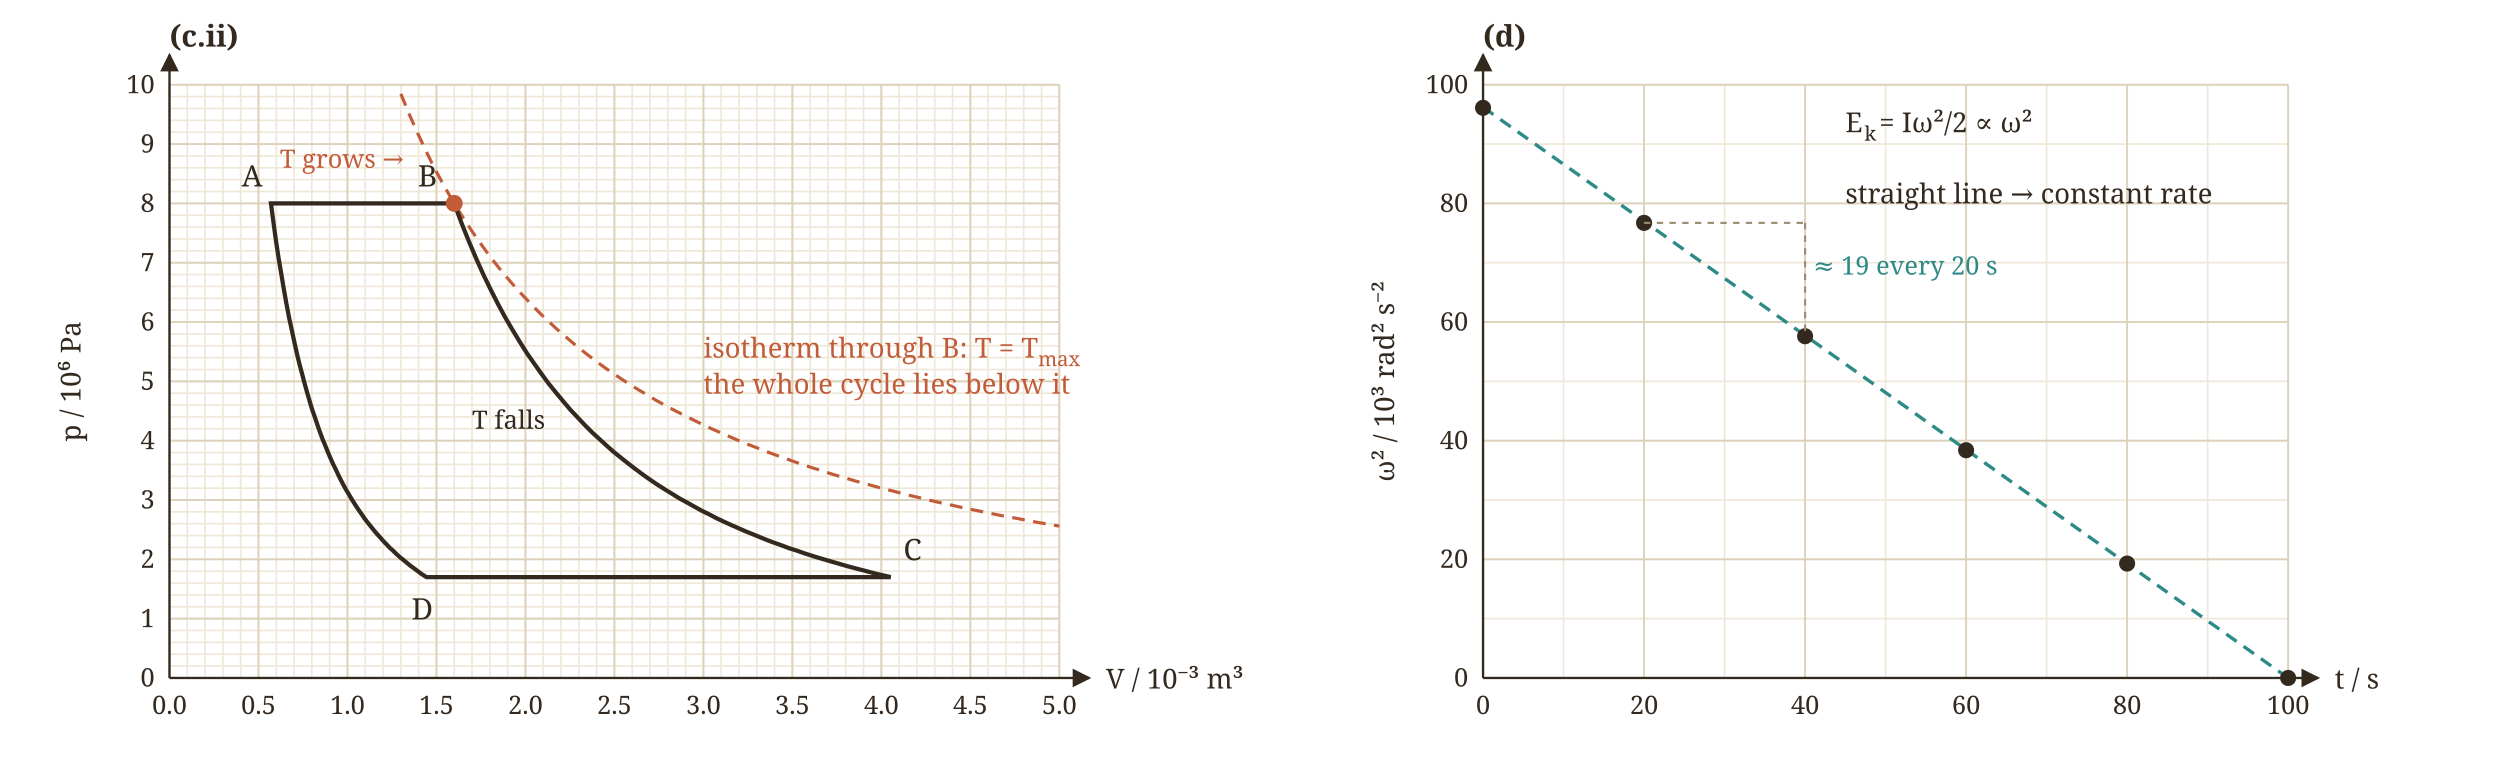
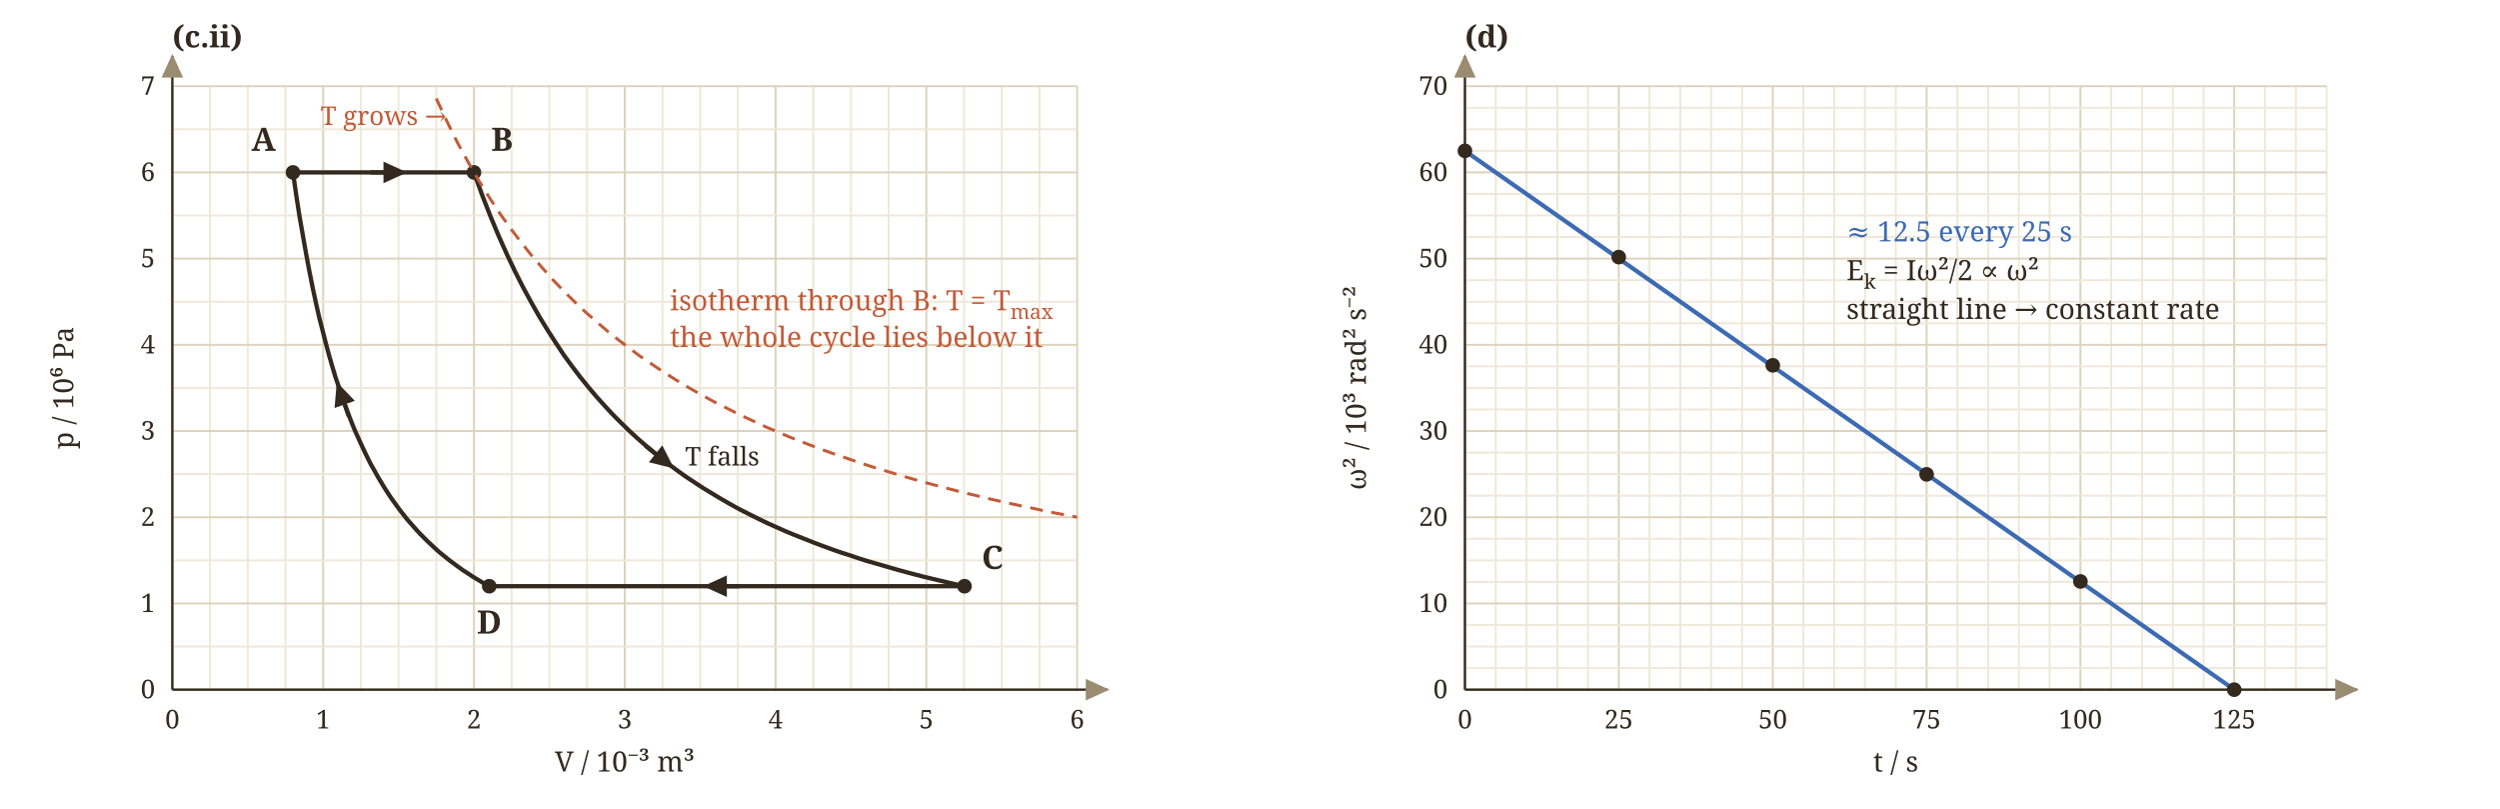
- <svg xmlns="http://www.w3.org/2000/svg" viewBox="0 0 1180 360" width="1180" height="360" font-family="Georgia, serif">
+ <svg xmlns="http://www.w3.org/2000/svg" viewBox="0 0 1160 375" width="1160" height="375" font-family="Georgia, serif">
  <defs>
-     <marker id="ax" markerWidth="8" markerHeight="8" refX="7" refY="4" orient="auto">
-       <path d="M0,0 L8,4 L0,8 z" fill="#33291f" />
+     <marker id="k" markerUnits="userSpaceOnUse" markerWidth="12" markerHeight="12" refX="6" refY="5" orient="auto">
+       <path d="M0,0 L11,5 L0,10 z" fill="#33291f" />
+     </marker>
+     <marker id="x" markerUnits="userSpaceOnUse" markerWidth="12" markerHeight="12" refX="10" refY="5" orient="auto">
+       <path d="M0,0 L11,5 L0,10 z" fill="#9a8c70" />
+     </marker>
+     <marker id="r" markerUnits="userSpaceOnUse" markerWidth="12" markerHeight="12" refX="6" refY="5" orient="auto">
+       <path d="M0,0 L11,5 L0,10 z" fill="#c15b38" />
    </marker>
  </defs>
-   <line x1="80.0" y1="320.0" x2="80.0" y2="40.0" stroke="#efe8d8" stroke-width="0.8" />
-   <line x1="88.4" y1="320.0" x2="88.4" y2="40.0" stroke="#efe8d8" stroke-width="0.8" />
-   <line x1="96.8" y1="320.0" x2="96.8" y2="40.0" stroke="#efe8d8" stroke-width="0.8" />
-   <line x1="105.2" y1="320.0" x2="105.2" y2="40.0" stroke="#efe8d8" stroke-width="0.8" />
-   <line x1="113.6" y1="320.0" x2="113.6" y2="40.0" stroke="#efe8d8" stroke-width="0.8" />
-   <line x1="122.0" y1="320.0" x2="122.0" y2="40.0" stroke="#efe8d8" stroke-width="0.8" />
-   <line x1="130.4" y1="320.0" x2="130.4" y2="40.0" stroke="#efe8d8" stroke-width="0.8" />
-   <line x1="138.8" y1="320.0" x2="138.8" y2="40.0" stroke="#efe8d8" stroke-width="0.8" />
-   <line x1="147.2" y1="320.0" x2="147.2" y2="40.0" stroke="#efe8d8" stroke-width="0.8" />
-   <line x1="155.6" y1="320.0" x2="155.6" y2="40.0" stroke="#efe8d8" stroke-width="0.8" />
-   <line x1="164.0" y1="320.0" x2="164.0" y2="40.0" stroke="#efe8d8" stroke-width="0.8" />
-   <line x1="172.4" y1="320.0" x2="172.4" y2="40.0" stroke="#efe8d8" stroke-width="0.8" />
-   <line x1="180.8" y1="320.0" x2="180.8" y2="40.0" stroke="#efe8d8" stroke-width="0.8" />
-   <line x1="189.2" y1="320.0" x2="189.2" y2="40.0" stroke="#efe8d8" stroke-width="0.8" />
-   <line x1="197.6" y1="320.0" x2="197.6" y2="40.0" stroke="#efe8d8" stroke-width="0.8" />
-   <line x1="206.0" y1="320.0" x2="206.0" y2="40.0" stroke="#efe8d8" stroke-width="0.8" />
-   <line x1="214.4" y1="320.0" x2="214.4" y2="40.0" stroke="#efe8d8" stroke-width="0.8" />
-   <line x1="222.8" y1="320.0" x2="222.8" y2="40.0" stroke="#efe8d8" stroke-width="0.8" />
-   <line x1="231.2" y1="320.0" x2="231.2" y2="40.0" stroke="#efe8d8" stroke-width="0.8" />
-   <line x1="239.6" y1="320.0" x2="239.6" y2="40.0" stroke="#efe8d8" stroke-width="0.8" />
-   <line x1="248.0" y1="320.0" x2="248.0" y2="40.0" stroke="#efe8d8" stroke-width="0.8" />
-   <line x1="256.4" y1="320.0" x2="256.4" y2="40.0" stroke="#efe8d8" stroke-width="0.8" />
-   <line x1="264.8" y1="320.0" x2="264.8" y2="40.0" stroke="#efe8d8" stroke-width="0.8" />
-   <line x1="273.2" y1="320.0" x2="273.2" y2="40.0" stroke="#efe8d8" stroke-width="0.8" />
-   <line x1="281.6" y1="320.0" x2="281.6" y2="40.0" stroke="#efe8d8" stroke-width="0.8" />
-   <line x1="290.0" y1="320.0" x2="290.0" y2="40.0" stroke="#efe8d8" stroke-width="0.8" />
-   <line x1="298.4" y1="320.0" x2="298.4" y2="40.0" stroke="#efe8d8" stroke-width="0.8" />
-   <line x1="306.8" y1="320.0" x2="306.8" y2="40.0" stroke="#efe8d8" stroke-width="0.8" />
-   <line x1="315.2" y1="320.0" x2="315.2" y2="40.0" stroke="#efe8d8" stroke-width="0.8" />
-   <line x1="323.6" y1="320.0" x2="323.6" y2="40.0" stroke="#efe8d8" stroke-width="0.8" />
-   <line x1="332.0" y1="320.0" x2="332.0" y2="40.0" stroke="#efe8d8" stroke-width="0.8" />
-   <line x1="340.4" y1="320.0" x2="340.4" y2="40.0" stroke="#efe8d8" stroke-width="0.8" />
-   <line x1="348.8" y1="320.0" x2="348.8" y2="40.0" stroke="#efe8d8" stroke-width="0.8" />
-   <line x1="357.2" y1="320.0" x2="357.2" y2="40.0" stroke="#efe8d8" stroke-width="0.8" />
-   <line x1="365.6" y1="320.0" x2="365.6" y2="40.0" stroke="#efe8d8" stroke-width="0.8" />
-   <line x1="374.0" y1="320.0" x2="374.0" y2="40.0" stroke="#efe8d8" stroke-width="0.8" />
-   <line x1="382.4" y1="320.0" x2="382.4" y2="40.0" stroke="#efe8d8" stroke-width="0.8" />
-   <line x1="390.8" y1="320.0" x2="390.8" y2="40.0" stroke="#efe8d8" stroke-width="0.8" />
-   <line x1="399.2" y1="320.0" x2="399.2" y2="40.0" stroke="#efe8d8" stroke-width="0.8" />
-   <line x1="407.6" y1="320.0" x2="407.6" y2="40.0" stroke="#efe8d8" stroke-width="0.8" />
-   <line x1="416.0" y1="320.0" x2="416.0" y2="40.0" stroke="#efe8d8" stroke-width="0.8" />
-   <line x1="424.4" y1="320.0" x2="424.4" y2="40.0" stroke="#efe8d8" stroke-width="0.8" />
-   <line x1="432.8" y1="320.0" x2="432.8" y2="40.0" stroke="#efe8d8" stroke-width="0.8" />
-   <line x1="441.2" y1="320.0" x2="441.2" y2="40.0" stroke="#efe8d8" stroke-width="0.8" />
-   <line x1="449.6" y1="320.0" x2="449.6" y2="40.0" stroke="#efe8d8" stroke-width="0.8" />
-   <line x1="458.0" y1="320.0" x2="458.0" y2="40.0" stroke="#efe8d8" stroke-width="0.8" />
-   <line x1="466.4" y1="320.0" x2="466.4" y2="40.0" stroke="#efe8d8" stroke-width="0.8" />
-   <line x1="474.8" y1="320.0" x2="474.8" y2="40.0" stroke="#efe8d8" stroke-width="0.8" />
-   <line x1="483.2" y1="320.0" x2="483.2" y2="40.0" stroke="#efe8d8" stroke-width="0.8" />
-   <line x1="491.6" y1="320.0" x2="491.6" y2="40.0" stroke="#efe8d8" stroke-width="0.8" />
-   <line x1="500.0" y1="320.0" x2="500.0" y2="40.0" stroke="#efe8d8" stroke-width="0.8" />
-   <line x1="80.0" y1="320.0" x2="500.0" y2="320.0" stroke="#efe8d8" stroke-width="0.8" />
-   <line x1="80.0" y1="314.4" x2="500.0" y2="314.4" stroke="#efe8d8" stroke-width="0.8" />
-   <line x1="80.0" y1="308.8" x2="500.0" y2="308.8" stroke="#efe8d8" stroke-width="0.8" />
-   <line x1="80.0" y1="303.2" x2="500.0" y2="303.2" stroke="#efe8d8" stroke-width="0.8" />
-   <line x1="80.0" y1="297.6" x2="500.0" y2="297.6" stroke="#efe8d8" stroke-width="0.8" />
-   <line x1="80.0" y1="292.0" x2="500.0" y2="292.0" stroke="#efe8d8" stroke-width="0.8" />
-   <line x1="80.0" y1="286.4" x2="500.0" y2="286.4" stroke="#efe8d8" stroke-width="0.8" />
-   <line x1="80.0" y1="280.8" x2="500.0" y2="280.8" stroke="#efe8d8" stroke-width="0.8" />
-   <line x1="80.0" y1="275.2" x2="500.0" y2="275.2" stroke="#efe8d8" stroke-width="0.8" />
-   <line x1="80.0" y1="269.6" x2="500.0" y2="269.6" stroke="#efe8d8" stroke-width="0.8" />
-   <line x1="80.0" y1="264.0" x2="500.0" y2="264.0" stroke="#efe8d8" stroke-width="0.8" />
-   <line x1="80.0" y1="258.4" x2="500.0" y2="258.4" stroke="#efe8d8" stroke-width="0.8" />
-   <line x1="80.0" y1="252.8" x2="500.0" y2="252.8" stroke="#efe8d8" stroke-width="0.8" />
-   <line x1="80.0" y1="247.2" x2="500.0" y2="247.2" stroke="#efe8d8" stroke-width="0.8" />
-   <line x1="80.0" y1="241.6" x2="500.0" y2="241.6" stroke="#efe8d8" stroke-width="0.8" />
-   <line x1="80.0" y1="236.0" x2="500.0" y2="236.0" stroke="#efe8d8" stroke-width="0.8" />
-   <line x1="80.0" y1="230.4" x2="500.0" y2="230.4" stroke="#efe8d8" stroke-width="0.8" />
-   <line x1="80.0" y1="224.8" x2="500.0" y2="224.8" stroke="#efe8d8" stroke-width="0.8" />
-   <line x1="80.0" y1="219.2" x2="500.0" y2="219.2" stroke="#efe8d8" stroke-width="0.8" />
-   <line x1="80.0" y1="213.6" x2="500.0" y2="213.6" stroke="#efe8d8" stroke-width="0.8" />
-   <line x1="80.0" y1="208.0" x2="500.0" y2="208.0" stroke="#efe8d8" stroke-width="0.8" />
-   <line x1="80.0" y1="202.4" x2="500.0" y2="202.4" stroke="#efe8d8" stroke-width="0.8" />
-   <line x1="80.0" y1="196.8" x2="500.0" y2="196.8" stroke="#efe8d8" stroke-width="0.8" />
-   <line x1="80.0" y1="191.2" x2="500.0" y2="191.2" stroke="#efe8d8" stroke-width="0.8" />
-   <line x1="80.0" y1="185.6" x2="500.0" y2="185.6" stroke="#efe8d8" stroke-width="0.8" />
-   <line x1="80.0" y1="180.0" x2="500.0" y2="180.0" stroke="#efe8d8" stroke-width="0.8" />
-   <line x1="80.0" y1="174.4" x2="500.0" y2="174.4" stroke="#efe8d8" stroke-width="0.8" />
-   <line x1="80.0" y1="168.8" x2="500.0" y2="168.8" stroke="#efe8d8" stroke-width="0.8" />
-   <line x1="80.0" y1="163.2" x2="500.0" y2="163.2" stroke="#efe8d8" stroke-width="0.8" />
-   <line x1="80.0" y1="157.6" x2="500.0" y2="157.6" stroke="#efe8d8" stroke-width="0.8" />
-   <line x1="80.0" y1="152.0" x2="500.0" y2="152.0" stroke="#efe8d8" stroke-width="0.8" />
-   <line x1="80.0" y1="146.4" x2="500.0" y2="146.4" stroke="#efe8d8" stroke-width="0.8" />
-   <line x1="80.0" y1="140.8" x2="500.0" y2="140.8" stroke="#efe8d8" stroke-width="0.8" />
-   <line x1="80.0" y1="135.2" x2="500.0" y2="135.2" stroke="#efe8d8" stroke-width="0.8" />
-   <line x1="80.0" y1="129.6" x2="500.0" y2="129.6" stroke="#efe8d8" stroke-width="0.8" />
-   <line x1="80.0" y1="124.0" x2="500.0" y2="124.0" stroke="#efe8d8" stroke-width="0.8" />
-   <line x1="80.0" y1="118.4" x2="500.0" y2="118.4" stroke="#efe8d8" stroke-width="0.8" />
-   <line x1="80.0" y1="112.8" x2="500.0" y2="112.8" stroke="#efe8d8" stroke-width="0.8" />
-   <line x1="80.0" y1="107.2" x2="500.0" y2="107.2" stroke="#efe8d8" stroke-width="0.8" />
-   <line x1="80.0" y1="101.6" x2="500.0" y2="101.6" stroke="#efe8d8" stroke-width="0.8" />
-   <line x1="80.0" y1="96.0" x2="500.0" y2="96.0" stroke="#efe8d8" stroke-width="0.8" />
-   <line x1="80.0" y1="90.4" x2="500.0" y2="90.4" stroke="#efe8d8" stroke-width="0.8" />
-   <line x1="80.0" y1="84.8" x2="500.0" y2="84.8" stroke="#efe8d8" stroke-width="0.8" />
-   <line x1="80.0" y1="79.2" x2="500.0" y2="79.2" stroke="#efe8d8" stroke-width="0.8" />
-   <line x1="80.0" y1="73.6" x2="500.0" y2="73.6" stroke="#efe8d8" stroke-width="0.8" />
-   <line x1="80.0" y1="68.0" x2="500.0" y2="68.0" stroke="#efe8d8" stroke-width="0.8" />
-   <line x1="80.0" y1="62.4" x2="500.0" y2="62.4" stroke="#efe8d8" stroke-width="0.8" />
-   <line x1="80.0" y1="56.8" x2="500.0" y2="56.8" stroke="#efe8d8" stroke-width="0.8" />
-   <line x1="80.0" y1="51.2" x2="500.0" y2="51.2" stroke="#efe8d8" stroke-width="0.8" />
-   <line x1="80.0" y1="45.6" x2="500.0" y2="45.6" stroke="#efe8d8" stroke-width="0.8" />
-   <line x1="80.0" y1="40.0" x2="500.0" y2="40.0" stroke="#efe8d8" stroke-width="0.8" />
  <line x1="80.0" y1="320.0" x2="80.0" y2="40.0" stroke="#ddd2bb" stroke-width="0.9" />
-   <text x="80.0" y="337.0" font-size="12" fill="#33291f" text-anchor="middle">0.0</text>
-   <line x1="122.0" y1="320.0" x2="122.0" y2="40.0" stroke="#ddd2bb" stroke-width="0.9" />
-   <text x="122.0" y="337.0" font-size="12" fill="#33291f" text-anchor="middle">0.5</text>
-   <line x1="164.0" y1="320.0" x2="164.0" y2="40.0" stroke="#ddd2bb" stroke-width="0.9" />
-   <text x="164.0" y="337.0" font-size="12" fill="#33291f" text-anchor="middle">1.0</text>
-   <line x1="206.0" y1="320.0" x2="206.0" y2="40.0" stroke="#ddd2bb" stroke-width="0.9" />
-   <text x="206.0" y="337.0" font-size="12" fill="#33291f" text-anchor="middle">1.5</text>
-   <line x1="248.0" y1="320.0" x2="248.0" y2="40.0" stroke="#ddd2bb" stroke-width="0.9" />
-   <text x="248.0" y="337.0" font-size="12" fill="#33291f" text-anchor="middle">2.0</text>
+   <text x="80.0" y="338.0" font-size="12" fill="#33291f" text-anchor="middle">0</text>
+   <line x1="97.5" y1="320.0" x2="97.5" y2="40.0" stroke="#efe8d8" stroke-width="0.9" />
+   <line x1="115.0" y1="320.0" x2="115.0" y2="40.0" stroke="#efe8d8" stroke-width="0.9" />
+   <line x1="132.5" y1="320.0" x2="132.5" y2="40.0" stroke="#efe8d8" stroke-width="0.9" />
+   <line x1="150.0" y1="320.0" x2="150.0" y2="40.0" stroke="#ddd2bb" stroke-width="0.9" />
+   <text x="150.0" y="338.0" font-size="12" fill="#33291f" text-anchor="middle">1</text>
+   <line x1="167.5" y1="320.0" x2="167.5" y2="40.0" stroke="#efe8d8" stroke-width="0.9" />
+   <line x1="185.0" y1="320.0" x2="185.0" y2="40.0" stroke="#efe8d8" stroke-width="0.9" />
+   <line x1="202.5" y1="320.0" x2="202.5" y2="40.0" stroke="#efe8d8" stroke-width="0.9" />
+   <line x1="220.0" y1="320.0" x2="220.0" y2="40.0" stroke="#ddd2bb" stroke-width="0.9" />
+   <text x="220.0" y="338.0" font-size="12" fill="#33291f" text-anchor="middle">2</text>
+   <line x1="237.5" y1="320.0" x2="237.5" y2="40.0" stroke="#efe8d8" stroke-width="0.9" />
+   <line x1="255.0" y1="320.0" x2="255.0" y2="40.0" stroke="#efe8d8" stroke-width="0.9" />
+   <line x1="272.5" y1="320.0" x2="272.5" y2="40.0" stroke="#efe8d8" stroke-width="0.9" />
  <line x1="290.0" y1="320.0" x2="290.0" y2="40.0" stroke="#ddd2bb" stroke-width="0.9" />
-   <text x="290.0" y="337.0" font-size="12" fill="#33291f" text-anchor="middle">2.5</text>
-   <line x1="332.0" y1="320.0" x2="332.0" y2="40.0" stroke="#ddd2bb" stroke-width="0.9" />
-   <text x="332.0" y="337.0" font-size="12" fill="#33291f" text-anchor="middle">3.0</text>
-   <line x1="374.0" y1="320.0" x2="374.0" y2="40.0" stroke="#ddd2bb" stroke-width="0.9" />
-   <text x="374.0" y="337.0" font-size="12" fill="#33291f" text-anchor="middle">3.5</text>
-   <line x1="416.0" y1="320.0" x2="416.0" y2="40.0" stroke="#ddd2bb" stroke-width="0.9" />
-   <text x="416.0" y="337.0" font-size="12" fill="#33291f" text-anchor="middle">4.0</text>
-   <line x1="458.0" y1="320.0" x2="458.0" y2="40.0" stroke="#ddd2bb" stroke-width="0.9" />
-   <text x="458.0" y="337.0" font-size="12" fill="#33291f" text-anchor="middle">4.5</text>
+   <text x="290.0" y="338.0" font-size="12" fill="#33291f" text-anchor="middle">3</text>
+   <line x1="307.5" y1="320.0" x2="307.5" y2="40.0" stroke="#efe8d8" stroke-width="0.9" />
+   <line x1="325.0" y1="320.0" x2="325.0" y2="40.0" stroke="#efe8d8" stroke-width="0.9" />
+   <line x1="342.5" y1="320.0" x2="342.5" y2="40.0" stroke="#efe8d8" stroke-width="0.9" />
+   <line x1="360.0" y1="320.0" x2="360.0" y2="40.0" stroke="#ddd2bb" stroke-width="0.9" />
+   <text x="360.0" y="338.0" font-size="12" fill="#33291f" text-anchor="middle">4</text>
+   <line x1="377.5" y1="320.0" x2="377.5" y2="40.0" stroke="#efe8d8" stroke-width="0.9" />
+   <line x1="395.0" y1="320.0" x2="395.0" y2="40.0" stroke="#efe8d8" stroke-width="0.9" />
+   <line x1="412.5" y1="320.0" x2="412.5" y2="40.0" stroke="#efe8d8" stroke-width="0.9" />
+   <line x1="430.0" y1="320.0" x2="430.0" y2="40.0" stroke="#ddd2bb" stroke-width="0.9" />
+   <text x="430.0" y="338.0" font-size="12" fill="#33291f" text-anchor="middle">5</text>
+   <line x1="447.5" y1="320.0" x2="447.5" y2="40.0" stroke="#efe8d8" stroke-width="0.9" />
+   <line x1="465.0" y1="320.0" x2="465.0" y2="40.0" stroke="#efe8d8" stroke-width="0.9" />
+   <line x1="482.5" y1="320.0" x2="482.5" y2="40.0" stroke="#efe8d8" stroke-width="0.9" />
  <line x1="500.0" y1="320.0" x2="500.0" y2="40.0" stroke="#ddd2bb" stroke-width="0.9" />
-   <text x="500.0" y="337.0" font-size="12" fill="#33291f" text-anchor="middle">5.0</text>
+   <text x="500.0" y="338.0" font-size="12" fill="#33291f" text-anchor="middle">6</text>
  <line x1="80.0" y1="320.0" x2="500.0" y2="320.0" stroke="#ddd2bb" stroke-width="0.9" />
-   <text x="73.0" y="324.0" font-size="12" fill="#33291f" text-anchor="end">0</text>
-   <line x1="80.0" y1="292.0" x2="500.0" y2="292.0" stroke="#ddd2bb" stroke-width="0.9" />
-   <text x="73.0" y="296.0" font-size="12" fill="#33291f" text-anchor="end">1</text>
-   <line x1="80.0" y1="264.0" x2="500.0" y2="264.0" stroke="#ddd2bb" stroke-width="0.9" />
-   <text x="73.0" y="268.0" font-size="12" fill="#33291f" text-anchor="end">2</text>
-   <line x1="80.0" y1="236.0" x2="500.0" y2="236.0" stroke="#ddd2bb" stroke-width="0.9" />
-   <text x="73.0" y="240.0" font-size="12" fill="#33291f" text-anchor="end">3</text>
-   <line x1="80.0" y1="208.0" x2="500.0" y2="208.0" stroke="#ddd2bb" stroke-width="0.9" />
-   <text x="73.0" y="212.0" font-size="12" fill="#33291f" text-anchor="end">4</text>
-   <line x1="80.0" y1="180.0" x2="500.0" y2="180.0" stroke="#ddd2bb" stroke-width="0.9" />
-   <text x="73.0" y="184.0" font-size="12" fill="#33291f" text-anchor="end">5</text>
-   <line x1="80.0" y1="152.0" x2="500.0" y2="152.0" stroke="#ddd2bb" stroke-width="0.9" />
-   <text x="73.0" y="156.0" font-size="12" fill="#33291f" text-anchor="end">6</text>
-   <line x1="80.0" y1="124.0" x2="500.0" y2="124.0" stroke="#ddd2bb" stroke-width="0.9" />
-   <text x="73.0" y="128.0" font-size="12" fill="#33291f" text-anchor="end">7</text>
-   <line x1="80.0" y1="96.0" x2="500.0" y2="96.0" stroke="#ddd2bb" stroke-width="0.9" />
-   <text x="73.0" y="100.0" font-size="12" fill="#33291f" text-anchor="end">8</text>
-   <line x1="80.0" y1="68.0" x2="500.0" y2="68.0" stroke="#ddd2bb" stroke-width="0.9" />
-   <text x="73.0" y="72.0" font-size="12" fill="#33291f" text-anchor="end">9</text>
+   <text x="72.0" y="324.0" font-size="12" fill="#33291f" text-anchor="end">0</text>
+   <line x1="80.0" y1="300.0" x2="500.0" y2="300.0" stroke="#efe8d8" stroke-width="0.9" />
+   <line x1="80.0" y1="280.0" x2="500.0" y2="280.0" stroke="#ddd2bb" stroke-width="0.9" />
+   <text x="72.0" y="284.0" font-size="12" fill="#33291f" text-anchor="end">1</text>
+   <line x1="80.0" y1="260.0" x2="500.0" y2="260.0" stroke="#efe8d8" stroke-width="0.9" />
+   <line x1="80.0" y1="240.0" x2="500.0" y2="240.0" stroke="#ddd2bb" stroke-width="0.9" />
+   <text x="72.0" y="244.0" font-size="12" fill="#33291f" text-anchor="end">2</text>
+   <line x1="80.0" y1="220.0" x2="500.0" y2="220.0" stroke="#efe8d8" stroke-width="0.9" />
+   <line x1="80.0" y1="200.0" x2="500.0" y2="200.0" stroke="#ddd2bb" stroke-width="0.9" />
+   <text x="72.0" y="204.0" font-size="12" fill="#33291f" text-anchor="end">3</text>
+   <line x1="80.0" y1="180.0" x2="500.0" y2="180.0" stroke="#efe8d8" stroke-width="0.9" />
+   <line x1="80.0" y1="160.0" x2="500.0" y2="160.0" stroke="#ddd2bb" stroke-width="0.9" />
+   <text x="72.0" y="164.0" font-size="12" fill="#33291f" text-anchor="end">4</text>
+   <line x1="80.0" y1="140.0" x2="500.0" y2="140.0" stroke="#efe8d8" stroke-width="0.9" />
+   <line x1="80.0" y1="120.0" x2="500.0" y2="120.0" stroke="#ddd2bb" stroke-width="0.9" />
+   <text x="72.0" y="124.0" font-size="12" fill="#33291f" text-anchor="end">5</text>
+   <line x1="80.0" y1="100.0" x2="500.0" y2="100.0" stroke="#efe8d8" stroke-width="0.9" />
+   <line x1="80.0" y1="80.0" x2="500.0" y2="80.0" stroke="#ddd2bb" stroke-width="0.9" />
+   <text x="72.0" y="84.0" font-size="12" fill="#33291f" text-anchor="end">6</text>
+   <line x1="80.0" y1="60.0" x2="500.0" y2="60.0" stroke="#efe8d8" stroke-width="0.9" />
  <line x1="80.0" y1="40.0" x2="500.0" y2="40.0" stroke="#ddd2bb" stroke-width="0.9" />
-   <text x="73.0" y="44.0" font-size="12" fill="#33291f" text-anchor="end">10</text>
-   <line x1="80.0" y1="320.0" x2="514.0" y2="320.0" stroke="#33291f" stroke-width="1.1" marker-end="url(#ax)" />
-   <line x1="80.0" y1="320.0" x2="80.0" y2="26.0" stroke="#33291f" stroke-width="1.1" marker-end="url(#ax)" />
-   <text x="522.0" y="325.0" font-size="13" fill="#33291f" text-anchor="start">V / 10⁻³ m³</text>
-   <text x="38.0" y="180.0" font-size="13" fill="#33291f" text-anchor="middle" transform="rotate(-90 38 180.0)">p / 10⁶ Pa</text>
-   <path d="M189.2,44.3 L193.1,53.8 L197.0,62.6 L200.9,70.9 L204.7,78.7 L208.6,85.9 L212.5,92.8 L216.4,99.3 L220.3,105.4 L224.2,111.2 L228.1,116.7 L231.9,121.9 L235.8,126.8 L239.7,131.5 L243.6,136.0 L247.5,140.2 L251.4,144.3 L255.2,148.2 L259.1,151.9 L263.0,155.5 L266.9,158.9 L270.8,162.2 L274.7,165.4 L278.6,168.4 L282.4,171.3 L286.3,174.1 L290.2,176.8 L294.1,179.4 L298.0,181.9 L301.9,184.3 L305.8,186.6 L309.6,188.9 L313.5,191.1 L317.4,193.2 L321.3,195.2 L325.2,197.2 L329.1,199.1 L332.9,201.0 L336.8,202.8 L340.7,204.5 L344.6,206.2 L348.5,207.9 L352.4,209.5 L356.3,211.0 L360.1,212.5 L364.0,214.0 L367.9,215.4 L371.8,216.8 L375.7,218.2 L379.6,219.5 L383.4,220.8 L387.3,222.0 L391.2,223.3 L395.1,224.5 L399.0,225.6 L402.9,226.8 L406.8,227.9 L410.6,228.9 L414.5,230.0 L418.4,231.0 L422.3,232.0 L426.2,233.0 L430.1,234.0 L434.0,234.9 L437.8,235.9 L441.7,236.8 L445.6,237.7 L449.5,238.5 L453.4,239.4 L457.3,240.2 L461.1,241.0 L465.0,241.8 L468.9,242.6 L472.8,243.4 L476.7,244.1 L480.6,244.8 L484.5,245.6 L488.3,246.3 L492.2,247.0 L496.1,247.7 L500.0,248.3" fill="none" stroke="#c15b38" stroke-width="1.5" stroke-dasharray="6,4" />
-   <path d="M127.9,96.0 L214.4,96.0 L214.4,96.0 L217.8,105.2 L221.3,113.9 L224.7,121.9 L228.1,129.5 L231.6,136.7 L235.0,143.4 L238.4,149.7 L241.9,155.7 L245.3,161.3 L248.7,166.7 L252.2,171.7 L255.6,176.5 L259.0,181.1 L262.5,185.4 L265.9,189.5 L269.3,193.5 L272.8,197.2 L276.2,200.8 L279.6,204.2 L283.1,207.4 L286.5,210.5 L289.9,213.5 L293.4,216.3 L296.8,219.0 L300.2,221.6 L303.7,224.2 L307.1,226.6 L310.5,228.9 L314.0,231.1 L317.4,233.2 L320.8,235.3 L324.3,237.2 L327.7,239.1 L331.1,241.0 L334.6,242.7 L338.0,244.5 L341.4,246.1 L344.9,247.7 L348.3,249.2 L351.7,250.7 L355.2,252.1 L358.6,253.5 L362.0,254.9 L365.5,256.2 L368.9,257.4 L372.3,258.7 L375.8,259.8 L379.2,261.0 L382.6,262.1 L386.1,263.2 L389.5,264.2 L392.9,265.2 L396.4,266.2 L399.8,267.2 L403.2,268.1 L406.7,269.0 L410.1,269.9 L413.5,270.8 L417.0,271.6 L420.4,272.4 L201.3,272.4 L201.3,272.4 L200.0,271.6 L198.8,270.8 L197.6,269.9 L196.4,269.0 L195.2,268.1 L193.9,267.2 L192.7,266.2 L191.5,265.2 L190.3,264.2 L189.0,263.2 L187.8,262.1 L186.6,261.0 L185.4,259.8 L184.1,258.7 L182.9,257.4 L181.7,256.2 L180.5,254.9 L179.3,253.5 L178.0,252.1 L176.8,250.7 L175.6,249.2 L174.4,247.7 L173.1,246.1 L171.9,244.5 L170.7,242.7 L169.5,241.0 L168.2,239.1 L167.0,237.2 L165.8,235.3 L164.6,233.2 L163.3,231.1 L162.1,228.9 L160.9,226.6 L159.7,224.2 L158.5,221.6 L157.2,219.0 L156.0,216.3 L154.8,213.5 L153.6,210.5 L152.3,207.4 L151.1,204.2 L149.9,200.8 L148.7,197.2 L147.4,193.5 L146.2,189.5 L145.0,185.4 L143.8,181.1 L142.6,176.5 L141.3,171.7 L140.1,166.7 L138.9,161.3 L137.7,155.7 L136.4,149.7 L135.2,143.4 L134.0,136.7 L132.8,129.5 L131.5,121.9 L130.3,113.9 L129.1,105.2 L127.9,96.0 Z" fill="none" stroke="#33291f" stroke-width="2" />
-   <text x="123.9" y="88.0" font-size="14" fill="#33291f" text-anchor="end">A</text>
-   <text x="206.4" y="88.0" font-size="14" fill="#33291f" text-anchor="end">B</text>
-   <text x="426.4" y="264.4" font-size="14" fill="#33291f" text-anchor="start">C</text>
-   <text x="199.3" y="292.4" font-size="14" fill="#33291f" text-anchor="middle">D</text>
-   <circle cx="214.4" cy="96.0" r="4" fill="#c15b38" />
-   <text x="332.0" y="168.8" font-size="13" fill="#c15b38" text-anchor="start">isotherm through B: T = T<tspan font-size="9.5" baseline-shift="-4">max</tspan>
+   <text x="72.0" y="44.0" font-size="12" fill="#33291f" text-anchor="end">7</text>
+   <line x1="80.0" y1="320.0" x2="514.0" y2="320.0" stroke="#33291f" stroke-width="1.1" marker-end="url(#x)" />
+   <line x1="80.0" y1="320.0" x2="80.0" y2="26.0" stroke="#33291f" stroke-width="1.1" marker-end="url(#x)" />
+   <text x="290.0" y="358.0" font-size="13" fill="#33291f" text-anchor="middle">V / 10⁻³ m³</text>
+   <text x="34.0" y="180.0" font-size="13" fill="#33291f" text-anchor="middle" transform="rotate(-90 34 180.0)">p / 10⁶ Pa</text>
+   <polyline points="136.0,80.0 220.0,80.0" fill="none" stroke="#33291f" stroke-width="2" />
+   <line x1="172.0" y1="80.0" x2="184.0" y2="80.0" stroke="#33291f" stroke-width="2" marker-end="url(#k)" />
+   <polyline points="220.0,80.0 223.8,90.5 227.6,100.2 231.4,109.3 235.2,117.8 239.0,125.8 242.8,133.3 246.6,140.3 250.4,147.0 254.2,153.2 258.0,159.1 261.7,164.7 265.5,169.9 269.3,174.9 273.1,179.6 276.9,184.1 280.7,188.3 284.5,192.4 288.3,196.2 292.1,199.9 295.9,203.4 299.7,206.7 303.5,209.9 307.3,213.0 311.1,215.9 314.9,218.7 318.7,221.4 322.5,223.9 326.3,226.4 330.1,228.7 333.9,231.0 337.7,233.2 341.4,235.3 345.2,237.3 349.0,239.2 352.8,241.1 356.6,242.9 360.4,244.6 364.2,246.3 368.0,247.9 371.8,249.4 375.6,250.9 379.4,252.4 383.2,253.8 387.0,255.2 390.8,256.5 394.6,257.7 398.4,259.0 402.2,260.2 406.0,261.3 409.8,262.4 413.6,263.5 417.4,264.6 421.1,265.6 424.9,266.6 428.7,267.6 432.5,268.5 436.3,269.4 440.1,270.3 443.9,271.2 447.7,272.0" fill="none" stroke="#33291f" stroke-width="2" />
+   <line x1="299.6" y1="206.8" x2="309.0" y2="214.3" stroke="#33291f" stroke-width="2" marker-end="url(#k)" />
+   <polyline points="447.7,272.0 227.1,272.0" fill="none" stroke="#33291f" stroke-width="2" />
+   <line x1="343.4" y1="272.0" x2="331.4" y2="272.0" stroke="#33291f" stroke-width="2" marker-end="url(#k)" />
+   <polyline points="227.1,272.0 225.6,271.2 224.0,270.3 222.5,269.4 221.0,268.5 219.5,267.6 218.0,266.6 216.5,265.6 214.9,264.6 213.4,263.5 211.9,262.4 210.4,261.3 208.9,260.2 207.4,259.0 205.8,257.7 204.3,256.5 202.8,255.2 201.3,253.8 199.8,252.4 198.2,250.9 196.7,249.4 195.2,247.9 193.7,246.3 192.2,244.6 190.7,242.9 189.1,241.1 187.6,239.2 186.1,237.3 184.6,235.3 183.1,233.2 181.5,231.0 180.0,228.7 178.5,226.4 177.0,223.9 175.5,221.4 174.0,218.7 172.4,215.9 170.9,213.0 169.4,209.9 167.9,206.7 166.4,203.4 164.8,199.9 163.3,196.2 161.8,192.4 160.3,188.3 158.8,184.1 157.3,179.6 155.7,174.9 154.2,169.9 152.7,164.7 151.2,159.1 149.7,153.2 148.1,147.0 146.6,140.3 145.1,133.3 143.6,125.8 142.1,117.8 140.6,109.3 139.0,100.2 137.5,90.5 136.0,80.0" fill="none" stroke="#33291f" stroke-width="2" />
+   <line x1="162.0" y1="193.3" x2="158.0" y2="182.0" stroke="#33291f" stroke-width="2" marker-end="url(#k)" />
+   <circle cx="136.0" cy="80.0" r="3.4" fill="#33291f" />
+   <text x="128.0" y="70.0" font-size="15" fill="#33291f" text-anchor="end" font-weight="bold">A</text>
+   <circle cx="220.0" cy="80.0" r="3.4" fill="#33291f" />
+   <text x="228.0" y="70.0" font-size="15" fill="#33291f" text-anchor="start" font-weight="bold">B</text>
+   <circle cx="447.7" cy="272.0" r="3.4" fill="#33291f" />
+   <text x="455.7" y="264.0" font-size="15" fill="#33291f" text-anchor="start" font-weight="bold">C</text>
+   <circle cx="227.1" cy="272.0" r="3.4" fill="#33291f" />
+   <text x="227.1" y="294.0" font-size="15" fill="#33291f" text-anchor="middle" font-weight="bold">D</text>
+   <polyline points="202.5,45.7 207.5,56.4 212.4,66.3 217.4,75.4 222.3,83.9 227.3,91.9 232.2,99.3 237.2,106.3 242.2,112.8 247.1,119.0 252.1,124.7 257.0,130.2 262.0,135.4 267.0,140.3 271.9,144.9 276.9,149.3 281.8,153.5 286.8,157.5 291.8,161.3 296.7,165.0 301.7,168.4 306.6,171.7 311.6,174.9 316.5,178.0 321.5,180.9 326.5,183.7 331.4,186.4 336.4,188.9 341.3,191.4 346.3,193.8 351.2,196.1 356.2,198.4 361.2,200.5 366.1,202.6 371.1,204.6 376.0,206.5 381.0,208.4 386.0,210.2 390.9,211.9 395.9,213.6 400.8,215.3 405.8,216.9 410.8,218.4 415.7,219.9 420.7,221.4 425.6,222.8 430.6,224.2 435.5,225.5 440.5,226.8 445.5,228.1 450.4,229.3 455.4,230.5 460.3,231.7 465.3,232.8 470.2,233.9 475.2,235.0 480.2,236.0 485.1,237.1 490.1,238.1 495.0,239.0 500.0,240.0" fill="none" stroke="#c15b38" stroke-width="1.4" stroke-dasharray="6 4" />
+   <text x="311.0" y="144.0" font-size="13" fill="#c15b38" text-anchor="start">isotherm through B: T = T<tspan font-size="9.5" baseline-shift="-4">max</tspan>
  </text>
-   <text x="332.0" y="185.8" font-size="13" fill="#c15b38" text-anchor="start">the whole cycle lies below it</text>
-   <text x="132.1" y="79.2" font-size="12" fill="#c15b38" text-anchor="start">T grows →</text>
-   <text x="222.8" y="202.4" font-size="12" fill="#33291f" text-anchor="start">T falls</text>
+   <text x="311.0" y="161.0" font-size="13" fill="#c15b38" text-anchor="start">the whole cycle lies below it</text>
+   <text x="178.0" y="58.0" font-size="12" fill="#c15b38" text-anchor="middle">T grows →</text>
+   <text x="318.0" y="216.0" font-size="12" fill="#33291f" text-anchor="start">T falls</text>
  <text x="80.0" y="22.0" font-size="14" fill="#33291f" text-anchor="start" font-weight="bold">(c.ii)</text>
-   <g transform="translate(620,0)">
-     <line x1="80.0" y1="320.0" x2="80.0" y2="40.0" stroke="#efe8d8" stroke-width="0.8" />
-     <line x1="118.0" y1="320.0" x2="118.0" y2="40.0" stroke="#efe8d8" stroke-width="0.8" />
-     <line x1="156.0" y1="320.0" x2="156.0" y2="40.0" stroke="#efe8d8" stroke-width="0.8" />
-     <line x1="194.0" y1="320.0" x2="194.0" y2="40.0" stroke="#efe8d8" stroke-width="0.8" />
-     <line x1="232.0" y1="320.0" x2="232.0" y2="40.0" stroke="#efe8d8" stroke-width="0.8" />
-     <line x1="270.0" y1="320.0" x2="270.0" y2="40.0" stroke="#efe8d8" stroke-width="0.8" />
-     <line x1="308.0" y1="320.0" x2="308.0" y2="40.0" stroke="#efe8d8" stroke-width="0.8" />
-     <line x1="346.0" y1="320.0" x2="346.0" y2="40.0" stroke="#efe8d8" stroke-width="0.8" />
-     <line x1="384.0" y1="320.0" x2="384.0" y2="40.0" stroke="#efe8d8" stroke-width="0.8" />
-     <line x1="422.0" y1="320.0" x2="422.0" y2="40.0" stroke="#efe8d8" stroke-width="0.8" />
-     <line x1="460.0" y1="320.0" x2="460.0" y2="40.0" stroke="#efe8d8" stroke-width="0.8" />
-     <line x1="80.0" y1="320.0" x2="460.0" y2="320.0" stroke="#efe8d8" stroke-width="0.8" />
-     <line x1="80.0" y1="292.0" x2="460.0" y2="292.0" stroke="#efe8d8" stroke-width="0.8" />
-     <line x1="80.0" y1="264.0" x2="460.0" y2="264.0" stroke="#efe8d8" stroke-width="0.8" />
-     <line x1="80.0" y1="236.0" x2="460.0" y2="236.0" stroke="#efe8d8" stroke-width="0.8" />
-     <line x1="80.0" y1="208.0" x2="460.0" y2="208.0" stroke="#efe8d8" stroke-width="0.8" />
-     <line x1="80.0" y1="180.0" x2="460.0" y2="180.0" stroke="#efe8d8" stroke-width="0.8" />
-     <line x1="80.0" y1="152.0" x2="460.0" y2="152.0" stroke="#efe8d8" stroke-width="0.8" />
-     <line x1="80.0" y1="124.0" x2="460.0" y2="124.0" stroke="#efe8d8" stroke-width="0.8" />
-     <line x1="80.0" y1="96.0" x2="460.0" y2="96.0" stroke="#efe8d8" stroke-width="0.8" />
-     <line x1="80.0" y1="68.0" x2="460.0" y2="68.0" stroke="#efe8d8" stroke-width="0.8" />
-     <line x1="80.0" y1="40.0" x2="460.0" y2="40.0" stroke="#efe8d8" stroke-width="0.8" />
-     <line x1="80.0" y1="320.0" x2="80.0" y2="40.0" stroke="#ddd2bb" stroke-width="0.9" />
-     <text x="80.0" y="337.0" font-size="12" fill="#33291f" text-anchor="middle">0</text>
-     <line x1="156.0" y1="320.0" x2="156.0" y2="40.0" stroke="#ddd2bb" stroke-width="0.9" />
-     <text x="156.0" y="337.0" font-size="12" fill="#33291f" text-anchor="middle">20</text>
-     <line x1="232.0" y1="320.0" x2="232.0" y2="40.0" stroke="#ddd2bb" stroke-width="0.9" />
-     <text x="232.0" y="337.0" font-size="12" fill="#33291f" text-anchor="middle">40</text>
-     <line x1="308.0" y1="320.0" x2="308.0" y2="40.0" stroke="#ddd2bb" stroke-width="0.9" />
-     <text x="308.0" y="337.0" font-size="12" fill="#33291f" text-anchor="middle">60</text>
-     <line x1="384.0" y1="320.0" x2="384.0" y2="40.0" stroke="#ddd2bb" stroke-width="0.9" />
-     <text x="384.0" y="337.0" font-size="12" fill="#33291f" text-anchor="middle">80</text>
-     <line x1="460.0" y1="320.0" x2="460.0" y2="40.0" stroke="#ddd2bb" stroke-width="0.9" />
-     <text x="460.0" y="337.0" font-size="12" fill="#33291f" text-anchor="middle">100</text>
-     <line x1="80.0" y1="320.0" x2="460.0" y2="320.0" stroke="#ddd2bb" stroke-width="0.9" />
-     <text x="73.0" y="324.0" font-size="12" fill="#33291f" text-anchor="end">0</text>
-     <line x1="80.0" y1="264.0" x2="460.0" y2="264.0" stroke="#ddd2bb" stroke-width="0.9" />
-     <text x="73.0" y="268.0" font-size="12" fill="#33291f" text-anchor="end">20</text>
-     <line x1="80.0" y1="208.0" x2="460.0" y2="208.0" stroke="#ddd2bb" stroke-width="0.9" />
-     <text x="73.0" y="212.0" font-size="12" fill="#33291f" text-anchor="end">40</text>
-     <line x1="80.0" y1="152.0" x2="460.0" y2="152.0" stroke="#ddd2bb" stroke-width="0.9" />
-     <text x="73.0" y="156.0" font-size="12" fill="#33291f" text-anchor="end">60</text>
-     <line x1="80.0" y1="96.0" x2="460.0" y2="96.0" stroke="#ddd2bb" stroke-width="0.9" />
-     <text x="73.0" y="100.0" font-size="12" fill="#33291f" text-anchor="end">80</text>
-     <line x1="80.0" y1="40.0" x2="460.0" y2="40.0" stroke="#ddd2bb" stroke-width="0.9" />
-     <text x="73.0" y="44.0" font-size="12" fill="#33291f" text-anchor="end">100</text>
-     <line x1="80.0" y1="320.0" x2="474.0" y2="320.0" stroke="#33291f" stroke-width="1.1" marker-end="url(#ax)" />
-     <line x1="80.0" y1="320.0" x2="80.0" y2="26.0" stroke="#33291f" stroke-width="1.1" marker-end="url(#ax)" />
-     <text x="482.0" y="325.0" font-size="13" fill="#33291f" text-anchor="start">t / s</text>
-     <text x="38.0" y="180.0" font-size="13" fill="#33291f" text-anchor="middle" transform="rotate(-90 38 180.0)">ω² / 10³ rad² s⁻²</text>
-     <line x1="80.0" y1="50.6" x2="460.0" y2="320.0" stroke="#2e8a86" stroke-width="1.6" stroke-dasharray="6,4" />
-     <circle cx="80.0" cy="50.9" r="3.8" fill="#33291f" />
-     <circle cx="156.0" cy="105.2" r="3.8" fill="#33291f" />
-     <circle cx="232.0" cy="158.7" r="3.8" fill="#33291f" />
-     <circle cx="308.0" cy="212.5" r="3.8" fill="#33291f" />
-     <circle cx="384.0" cy="266.0" r="3.8" fill="#33291f" />
-     <circle cx="460.0" cy="320.0" r="3.8" fill="#33291f" />
-     <line x1="156.0" y1="105.2" x2="232.0" y2="105.2" stroke="#9a8c70" stroke-width="1" stroke-dasharray="3,3" />
-     <line x1="232.0" y1="105.2" x2="232.0" y2="158.7" stroke="#9a8c70" stroke-width="1" stroke-dasharray="3,3" />
-     <text x="235.8" y="129.6" font-size="12" fill="#2e8a86" text-anchor="start">≈ 19 every 20 s</text>
-     <text x="251.0" y="62.4" font-size="13" fill="#33291f" text-anchor="start">E</text>
-     <text x="260.0" y="66.4" font-size="9.5" fill="#33291f" text-anchor="start">k</text>
-     <text x="267.0" y="62.4" font-size="13" fill="#33291f" text-anchor="start">= Iω²/2 ∝ ω²</text>
-     <text x="251.0" y="96.0" font-size="13" fill="#33291f" text-anchor="start">straight line → constant rate</text>
-     <text x="80.0" y="22.0" font-size="14" fill="#33291f" text-anchor="start" font-weight="bold">(d)</text>
-   </g>
+   <line x1="680.0" y1="320.0" x2="680.0" y2="40.0" stroke="#ddd2bb" stroke-width="0.9" />
+   <text x="680.0" y="338.0" font-size="12" fill="#33291f" text-anchor="middle">0</text>
+   <line x1="694.3" y1="320.0" x2="694.3" y2="40.0" stroke="#efe8d8" stroke-width="0.9" />
+   <line x1="708.6" y1="320.0" x2="708.6" y2="40.0" stroke="#efe8d8" stroke-width="0.9" />
+   <line x1="722.9" y1="320.0" x2="722.9" y2="40.0" stroke="#efe8d8" stroke-width="0.9" />
+   <line x1="737.1" y1="320.0" x2="737.1" y2="40.0" stroke="#efe8d8" stroke-width="0.9" />
+   <line x1="751.4" y1="320.0" x2="751.4" y2="40.0" stroke="#ddd2bb" stroke-width="0.9" />
+   <text x="751.4" y="338.0" font-size="12" fill="#33291f" text-anchor="middle">25</text>
+   <line x1="765.7" y1="320.0" x2="765.7" y2="40.0" stroke="#efe8d8" stroke-width="0.9" />
+   <line x1="780.0" y1="320.0" x2="780.0" y2="40.0" stroke="#efe8d8" stroke-width="0.9" />
+   <line x1="794.3" y1="320.0" x2="794.3" y2="40.0" stroke="#efe8d8" stroke-width="0.9" />
+   <line x1="808.6" y1="320.0" x2="808.6" y2="40.0" stroke="#efe8d8" stroke-width="0.9" />
+   <line x1="822.9" y1="320.0" x2="822.9" y2="40.0" stroke="#ddd2bb" stroke-width="0.9" />
+   <text x="822.9" y="338.0" font-size="12" fill="#33291f" text-anchor="middle">50</text>
+   <line x1="837.1" y1="320.0" x2="837.1" y2="40.0" stroke="#efe8d8" stroke-width="0.9" />
+   <line x1="851.4" y1="320.0" x2="851.4" y2="40.0" stroke="#efe8d8" stroke-width="0.9" />
+   <line x1="865.7" y1="320.0" x2="865.7" y2="40.0" stroke="#efe8d8" stroke-width="0.9" />
+   <line x1="880.0" y1="320.0" x2="880.0" y2="40.0" stroke="#efe8d8" stroke-width="0.9" />
+   <line x1="894.3" y1="320.0" x2="894.3" y2="40.0" stroke="#ddd2bb" stroke-width="0.9" />
+   <text x="894.3" y="338.0" font-size="12" fill="#33291f" text-anchor="middle">75</text>
+   <line x1="908.6" y1="320.0" x2="908.6" y2="40.0" stroke="#efe8d8" stroke-width="0.9" />
+   <line x1="922.9" y1="320.0" x2="922.9" y2="40.0" stroke="#efe8d8" stroke-width="0.9" />
+   <line x1="937.1" y1="320.0" x2="937.1" y2="40.0" stroke="#efe8d8" stroke-width="0.9" />
+   <line x1="951.4" y1="320.0" x2="951.4" y2="40.0" stroke="#efe8d8" stroke-width="0.9" />
+   <line x1="965.7" y1="320.0" x2="965.7" y2="40.0" stroke="#ddd2bb" stroke-width="0.9" />
+   <text x="965.7" y="338.0" font-size="12" fill="#33291f" text-anchor="middle">100</text>
+   <line x1="980.0" y1="320.0" x2="980.0" y2="40.0" stroke="#efe8d8" stroke-width="0.9" />
+   <line x1="994.3" y1="320.0" x2="994.3" y2="40.0" stroke="#efe8d8" stroke-width="0.9" />
+   <line x1="1008.6" y1="320.0" x2="1008.6" y2="40.0" stroke="#efe8d8" stroke-width="0.9" />
+   <line x1="1022.9" y1="320.0" x2="1022.9" y2="40.0" stroke="#efe8d8" stroke-width="0.9" />
+   <line x1="1037.1" y1="320.0" x2="1037.1" y2="40.0" stroke="#ddd2bb" stroke-width="0.9" />
+   <text x="1037.1" y="338.0" font-size="12" fill="#33291f" text-anchor="middle">125</text>
+   <line x1="1051.4" y1="320.0" x2="1051.4" y2="40.0" stroke="#efe8d8" stroke-width="0.9" />
+   <line x1="1065.7" y1="320.0" x2="1065.7" y2="40.0" stroke="#efe8d8" stroke-width="0.9" />
+   <line x1="1080.0" y1="320.0" x2="1080.0" y2="40.0" stroke="#efe8d8" stroke-width="0.9" />
+   <line x1="680.0" y1="320.0" x2="1080.0" y2="320.0" stroke="#ddd2bb" stroke-width="0.9" />
+   <text x="672.0" y="324.0" font-size="12" fill="#33291f" text-anchor="end">0</text>
+   <line x1="680.0" y1="310.0" x2="1080.0" y2="310.0" stroke="#efe8d8" stroke-width="0.9" />
+   <line x1="680.0" y1="300.0" x2="1080.0" y2="300.0" stroke="#efe8d8" stroke-width="0.9" />
+   <line x1="680.0" y1="290.0" x2="1080.0" y2="290.0" stroke="#efe8d8" stroke-width="0.9" />
+   <line x1="680.0" y1="280.0" x2="1080.0" y2="280.0" stroke="#ddd2bb" stroke-width="0.9" />
+   <text x="672.0" y="284.0" font-size="12" fill="#33291f" text-anchor="end">10</text>
+   <line x1="680.0" y1="270.0" x2="1080.0" y2="270.0" stroke="#efe8d8" stroke-width="0.9" />
+   <line x1="680.0" y1="260.0" x2="1080.0" y2="260.0" stroke="#efe8d8" stroke-width="0.9" />
+   <line x1="680.0" y1="250.0" x2="1080.0" y2="250.0" stroke="#efe8d8" stroke-width="0.9" />
+   <line x1="680.0" y1="240.0" x2="1080.0" y2="240.0" stroke="#ddd2bb" stroke-width="0.9" />
+   <text x="672.0" y="244.0" font-size="12" fill="#33291f" text-anchor="end">20</text>
+   <line x1="680.0" y1="230.0" x2="1080.0" y2="230.0" stroke="#efe8d8" stroke-width="0.9" />
+   <line x1="680.0" y1="220.0" x2="1080.0" y2="220.0" stroke="#efe8d8" stroke-width="0.9" />
+   <line x1="680.0" y1="210.0" x2="1080.0" y2="210.0" stroke="#efe8d8" stroke-width="0.9" />
+   <line x1="680.0" y1="200.0" x2="1080.0" y2="200.0" stroke="#ddd2bb" stroke-width="0.9" />
+   <text x="672.0" y="204.0" font-size="12" fill="#33291f" text-anchor="end">30</text>
+   <line x1="680.0" y1="190.0" x2="1080.0" y2="190.0" stroke="#efe8d8" stroke-width="0.9" />
+   <line x1="680.0" y1="180.0" x2="1080.0" y2="180.0" stroke="#efe8d8" stroke-width="0.9" />
+   <line x1="680.0" y1="170.0" x2="1080.0" y2="170.0" stroke="#efe8d8" stroke-width="0.9" />
+   <line x1="680.0" y1="160.0" x2="1080.0" y2="160.0" stroke="#ddd2bb" stroke-width="0.9" />
+   <text x="672.0" y="164.0" font-size="12" fill="#33291f" text-anchor="end">40</text>
+   <line x1="680.0" y1="150.0" x2="1080.0" y2="150.0" stroke="#efe8d8" stroke-width="0.9" />
+   <line x1="680.0" y1="140.0" x2="1080.0" y2="140.0" stroke="#efe8d8" stroke-width="0.9" />
+   <line x1="680.0" y1="130.0" x2="1080.0" y2="130.0" stroke="#efe8d8" stroke-width="0.9" />
+   <line x1="680.0" y1="120.0" x2="1080.0" y2="120.0" stroke="#ddd2bb" stroke-width="0.9" />
+   <text x="672.0" y="124.0" font-size="12" fill="#33291f" text-anchor="end">50</text>
+   <line x1="680.0" y1="110.0" x2="1080.0" y2="110.0" stroke="#efe8d8" stroke-width="0.9" />
+   <line x1="680.0" y1="100.0" x2="1080.0" y2="100.0" stroke="#efe8d8" stroke-width="0.9" />
+   <line x1="680.0" y1="90.0" x2="1080.0" y2="90.0" stroke="#efe8d8" stroke-width="0.9" />
+   <line x1="680.0" y1="80.0" x2="1080.0" y2="80.0" stroke="#ddd2bb" stroke-width="0.9" />
+   <text x="672.0" y="84.0" font-size="12" fill="#33291f" text-anchor="end">60</text>
+   <line x1="680.0" y1="70.0" x2="1080.0" y2="70.0" stroke="#efe8d8" stroke-width="0.9" />
+   <line x1="680.0" y1="60.0" x2="1080.0" y2="60.0" stroke="#efe8d8" stroke-width="0.9" />
+   <line x1="680.0" y1="50.0" x2="1080.0" y2="50.0" stroke="#efe8d8" stroke-width="0.9" />
+   <line x1="680.0" y1="40.0" x2="1080.0" y2="40.0" stroke="#ddd2bb" stroke-width="0.9" />
+   <text x="672.0" y="44.0" font-size="12" fill="#33291f" text-anchor="end">70</text>
+   <line x1="680.0" y1="320.0" x2="1094.0" y2="320.0" stroke="#33291f" stroke-width="1.1" marker-end="url(#x)" />
+   <line x1="680.0" y1="320.0" x2="680.0" y2="26.0" stroke="#33291f" stroke-width="1.1" marker-end="url(#x)" />
+   <text x="880.0" y="358.0" font-size="13" fill="#33291f" text-anchor="middle">t / s</text>
+   <text x="634.0" y="180.0" font-size="13" fill="#33291f" text-anchor="middle" transform="rotate(-90 634 180.0)">ω² / 10³ rad² s⁻²</text>
+   <line x1="680.0" y1="70.0" x2="1037.1" y2="320.0" stroke="#3d6bb3" stroke-width="2" />
+   <circle cx="680.0" cy="70.0" r="3.4" fill="#33291f" />
+   <circle cx="751.4" cy="119.3" r="3.4" fill="#33291f" />
+   <circle cx="822.9" cy="169.5" r="3.4" fill="#33291f" />
+   <circle cx="894.3" cy="220.1" r="3.4" fill="#33291f" />
+   <circle cx="965.7" cy="269.8" r="3.4" fill="#33291f" />
+   <circle cx="1037.1" cy="320.0" r="3.4" fill="#33291f" />
+   <text x="857.1" y="112.0" font-size="13" fill="#3d6bb3" text-anchor="start">≈ 12.5 every 25 s</text>
+   <text x="857.1" y="130.0" font-size="13" fill="#33291f" text-anchor="start">E<tspan font-size="9.5" baseline-shift="-4">k</tspan> = Iω²/2 ∝ ω²</text>
+   <text x="857.1" y="148.0" font-size="13" fill="#33291f" text-anchor="start">straight line → constant rate</text>
+   <text x="680.0" y="22.0" font-size="14" fill="#33291f" text-anchor="start" font-weight="bold">(d)</text>
</svg>
